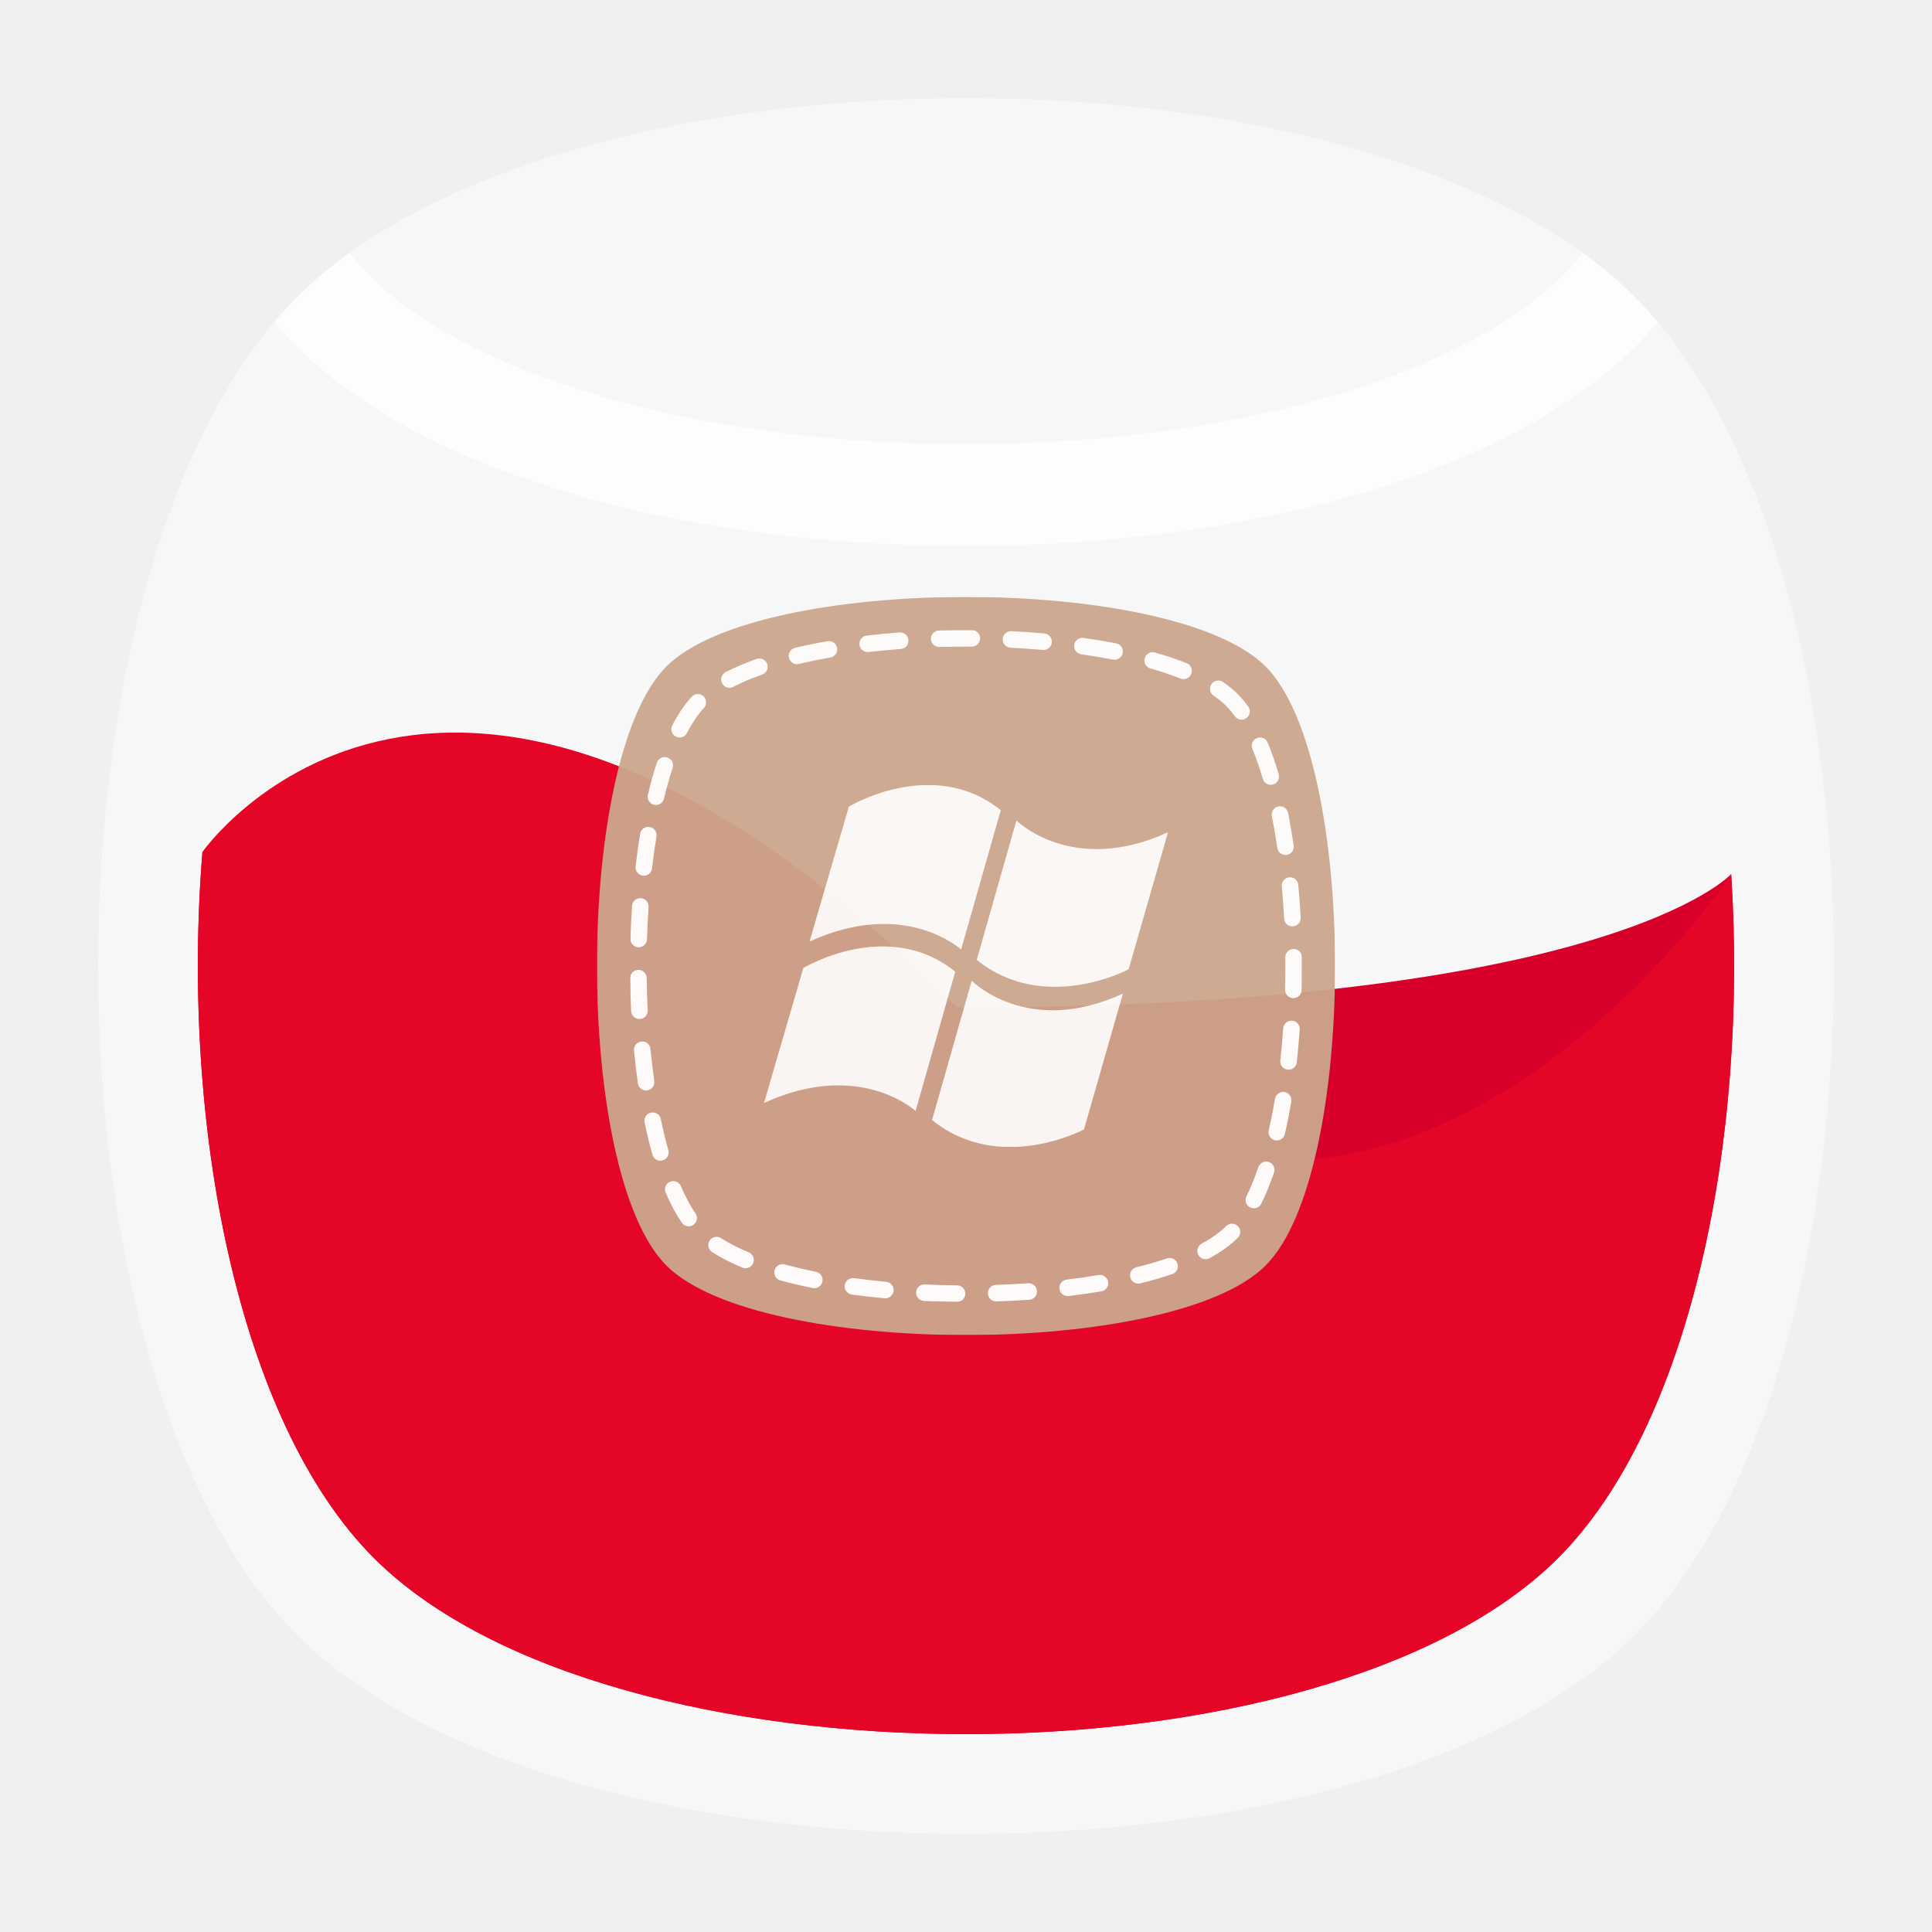
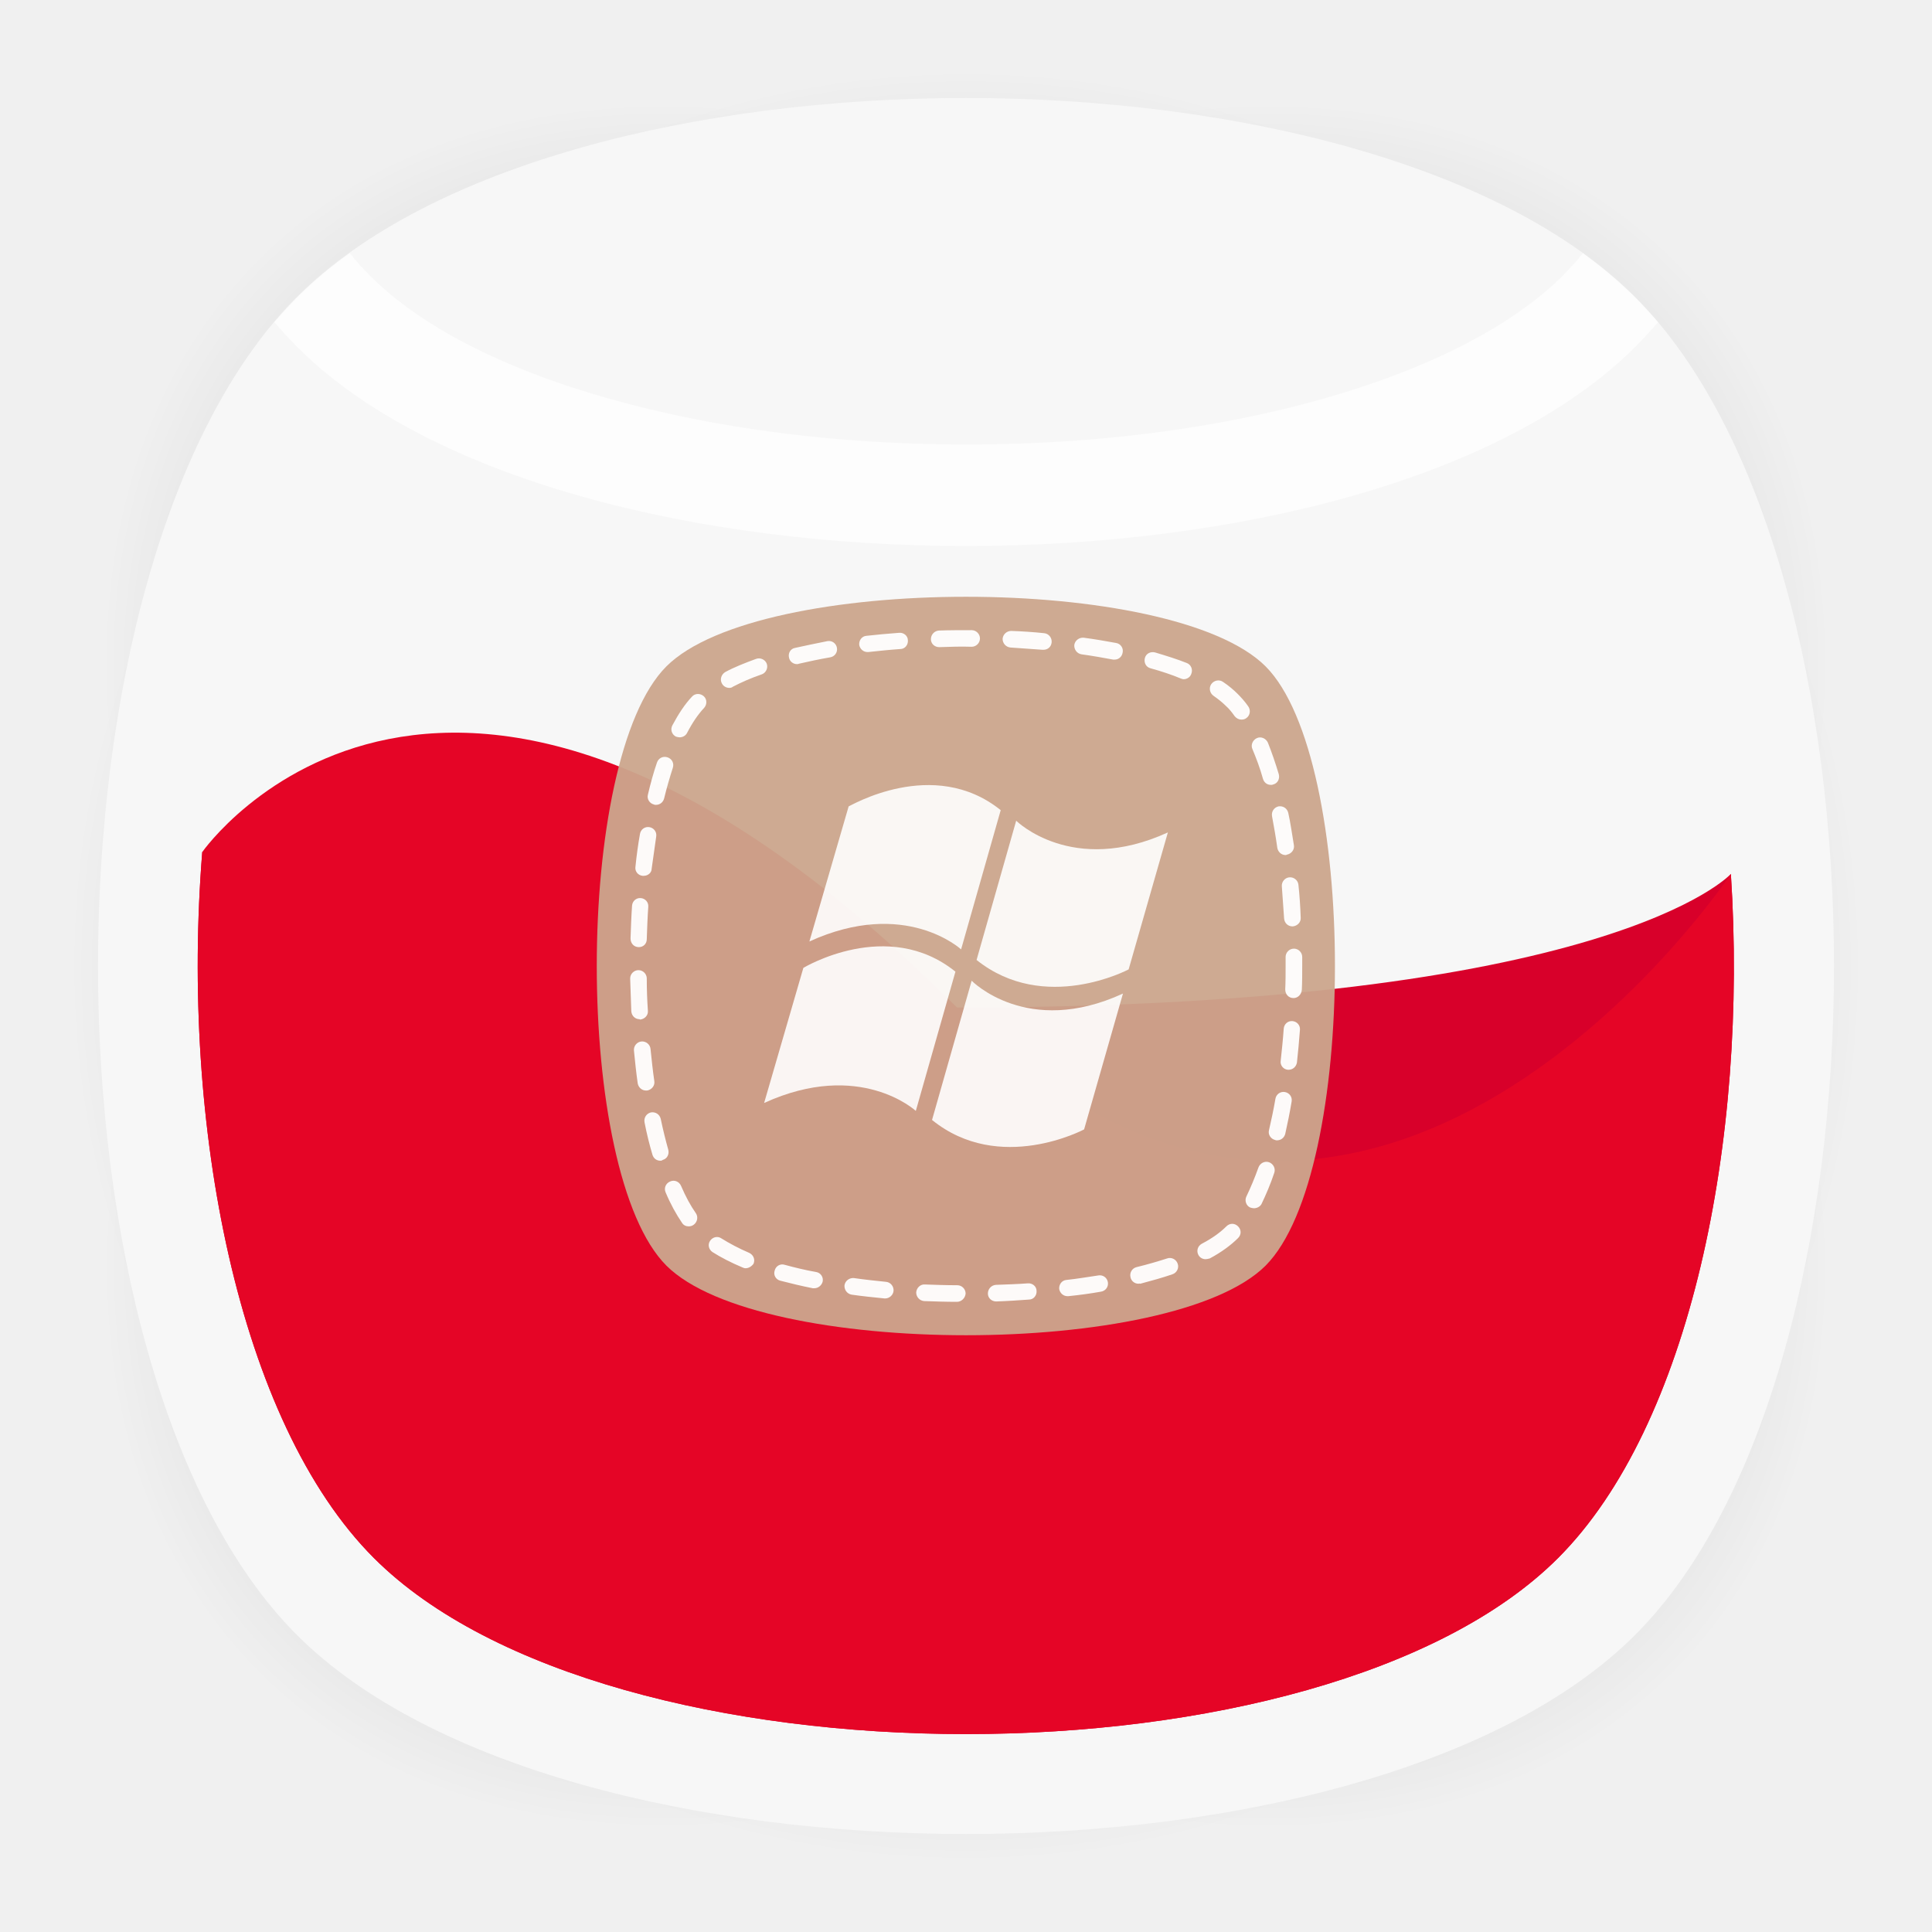
- <svg xmlns="http://www.w3.org/2000/svg" viewBox="0 0 640 640" height="640" width="640" xml:space="preserve" version="1.1" id="svg2">
-   <defs id="defs6">
-     <clipPath id="clipPath16" clipPathUnits="userSpaceOnUse">
-       <path id="path18" d="M 0,512 512,512 512,0 0,0 0,512 Z" />
-     </clipPath>
-     <clipPath id="clipPath24" clipPathUnits="userSpaceOnUse">
-       <path id="path26" d="m 18.325,493.744 475.4,0 0,-475.488 -475.4,0 0,475.488 z" />
-     </clipPath>
-     <clipPath id="clipPath28" clipPathUnits="userSpaceOnUse">
-       <path id="path30" d="M 448.99,63.029 C 389.293,3.332 122.807,3.332 63.11,63.029 3.413,122.726 3.413,389.312 63.01,449.009 c 59.597,59.696 326.283,59.596 385.98,0 59.697,-59.597 59.597,-326.283 0,-385.98" />
-     </clipPath>
-     <radialGradient id="radialGradient36" spreadMethod="pad" gradientTransform="matrix(237.7219,0,0,237.7219,256.025,256)" gradientUnits="userSpaceOnUse" r="1" cy="0" cx="0" fy="0" fx="0">
-       <stop id="stop38" offset="0" style="stop-opacity:1;stop-color:#ffffff" />
-       <stop id="stop40" offset="0.859" style="stop-opacity:0.141;stop-color:#ffffff" />
-       <stop id="stop42" offset="1" style="stop-opacity:0;stop-color:#ffffff" />
-     </radialGradient>
-     <mask id="mask44" height="1" width="1" y="0" x="0" maskUnits="userSpaceOnUse">
-       <g id="g46">
-         <g id="g48">
-           <g id="g50">
-             <g id="g52">
-               <path id="path54" style="fill:url(#radialGradient36);stroke:none" d="m -32768,32767 65535,0 0,-65535 -65535,0 0,65535 z" />
-             </g>
-           </g>
-         </g>
-       </g>
-     </mask>
-     <radialGradient id="radialGradient56" spreadMethod="pad" gradientTransform="matrix(237.7219,0,0,237.7219,256.025,256)" gradientUnits="userSpaceOnUse" r="1" cy="0" cx="0" fy="0" fx="0">
-       <stop id="stop58" offset="0" style="stop-opacity:1;stop-color:#010101" />
-       <stop id="stop60" offset="0.859" style="stop-opacity:1;stop-color:#010101" />
-       <stop id="stop62" offset="1" style="stop-opacity:1;stop-color:#010101" />
-     </radialGradient>
-     <clipPath id="clipPath86" clipPathUnits="userSpaceOnUse">
-       <path id="path88" d="m 18.325,493.744 475.4,0 0,-475.488 -475.4,0 0,475.488 z" />
-     </clipPath>
-     <clipPath id="clipPath90" clipPathUnits="userSpaceOnUse">
-       <path id="path92" d="M 448.99,63.029 C 389.293,3.332 122.807,3.332 63.11,63.029 3.413,122.726 3.413,389.312 63.01,449.009 c 59.597,59.696 326.283,59.596 385.98,0 59.697,-59.597 59.597,-326.283 0,-385.98" />
-     </clipPath>
-     <radialGradient id="radialGradient98" spreadMethod="pad" gradientTransform="matrix(188.2547,188.3612,-130.3588,130.279,256.025,256.0438)" gradientUnits="userSpaceOnUse" r="1" cy="0" cx="0" fy="0" fx="0">
-       <stop id="stop100" offset="0" style="stop-opacity:1;stop-color:#ffffff" />
-       <stop id="stop102" offset="0.859" style="stop-opacity:0.141;stop-color:#ffffff" />
-       <stop id="stop104" offset="1" style="stop-opacity:0;stop-color:#ffffff" />
-     </radialGradient>
-     <mask id="mask106" height="1" width="1" y="0" x="0" maskUnits="userSpaceOnUse">
-       <g id="g108">
-         <g id="g110">
-           <g id="g112">
-             <g id="g114">
-               <path id="path116" style="fill:url(#radialGradient98);stroke:none" d="m -32768,32767 65535,0 0,-65535 -65535,0 0,65535 z" />
-             </g>
-           </g>
-         </g>
-       </g>
-     </mask>
-     <radialGradient id="radialGradient118" spreadMethod="pad" gradientTransform="matrix(188.2547,188.3612,-130.3588,130.279,256.025,256.0438)" gradientUnits="userSpaceOnUse" r="1" cy="0" cx="0" fy="0" fx="0">
-       <stop id="stop120" offset="0" style="stop-opacity:1;stop-color:#010101" />
-       <stop id="stop122" offset="0.859" style="stop-opacity:1;stop-color:#010101" />
-       <stop id="stop124" offset="1" style="stop-opacity:1;stop-color:#010101" />
-     </radialGradient>
-     <clipPath id="clipPath148" clipPathUnits="userSpaceOnUse">
-       <path id="path150" d="m 18.275,493.694 475.387,0 0,-475.438 -475.387,0 0,475.438 z" />
-     </clipPath>
-     <clipPath id="clipPath152" clipPathUnits="userSpaceOnUse">
-       <path id="path154" d="m 63.01,63.029 c 59.697,-59.697 326.183,-59.697 385.88,0 59.697,59.697 59.697,326.183 0,385.88 -59.697,59.696 -326.183,59.696 -385.88,0.1 -59.697,-59.597 -59.597,-326.283 0,-385.98" />
-     </clipPath>
-     <radialGradient id="radialGradient160" spreadMethod="pad" gradientTransform="matrix(-188.2877,188.3942,130.3817,130.3018,255.925,255.9938)" gradientUnits="userSpaceOnUse" r="1" cy="0" cx="0" fy="0" fx="0">
-       <stop id="stop162" offset="0" style="stop-opacity:1;stop-color:#ffffff" />
-       <stop id="stop164" offset="0.859" style="stop-opacity:0.141;stop-color:#ffffff" />
-       <stop id="stop166" offset="1" style="stop-opacity:0;stop-color:#ffffff" />
-     </radialGradient>
-     <mask id="mask168" height="1" width="1" y="0" x="0" maskUnits="userSpaceOnUse">
-       <g id="g170">
-         <g id="g172">
-           <g id="g174">
-             <g id="g176">
-               <path id="path178" style="fill:url(#radialGradient160);stroke:none" d="m -32768,32767 65535,0 0,-65535 -65535,0 0,65535 z" />
-             </g>
-           </g>
-         </g>
-       </g>
-     </mask>
-     <radialGradient id="radialGradient180" spreadMethod="pad" gradientTransform="matrix(-188.2877,188.3942,130.3817,130.3018,255.925,255.9938)" gradientUnits="userSpaceOnUse" r="1" cy="0" cx="0" fy="0" fx="0">
-       <stop id="stop182" offset="0" style="stop-opacity:1;stop-color:#010101" />
-       <stop id="stop184" offset="0.859" style="stop-opacity:1;stop-color:#010101" />
-       <stop id="stop186" offset="1" style="stop-opacity:1;stop-color:#010101" />
-     </radialGradient>
-     <linearGradient id="linearGradient218" spreadMethod="pad" gradientTransform="matrix(460,0,0,-460,26,256)" gradientUnits="userSpaceOnUse" y2="0" x2="1" y1="0" x1="0">
-       <stop id="stop220" offset="0" style="stop-opacity:1;stop-color:#f7f7f7" />
-       <stop id="stop222" offset="1" style="stop-opacity:1;stop-color:#f7f7f7" />
-     </linearGradient>
-     <clipPath id="clipPath230" clipPathUnits="userSpaceOnUse">
-       <path id="path232" d="M 0,512 512,512 512,0 0,0 0,512 Z" />
-     </clipPath>
-     <clipPath id="clipPath238" clipPathUnits="userSpaceOnUse">
-       <path id="path240" d="m 72.668,444.944 366.675,0 0,-77.643 -366.675,0 0,77.643 z" />
-     </clipPath>
-     <clipPath id="clipPath262" clipPathUnits="userSpaceOnUse">
-       <path id="path264" d="m 158.198,353.802 195.604,0 0,-195.604 -195.604,0 0,195.604 z" />
-     </clipPath>
-     <clipPath id="clipPath278" clipPathUnits="userSpaceOnUse">
-       <path id="path280" d="m 166.994,345.027 178.033,0 0,-178.041 -178.033,0 0,178.041 z" />
-     </clipPath>
-     <clipPath id="clipPath294" clipPathUnits="userSpaceOnUse">
-       <path id="path296" d="m 202.467,303.968 107.066,0 0,-95.936 -107.066,0 0,95.936 z" />
-     </clipPath>
-   </defs>
-   <g transform="matrix(1.25,0,0,-1.25,0,640)" id="g10">
-     <g id="g12">
-       <g clip-path="url(#clipPath16)" id="g14">
-         <g id="g20">
-           <g id="g22" />
-           <g id="g64">
-             <g style="opacity:0.4" id="g66" clip-path="url(#clipPath24)">
-               <g id="g68">
-                 <g id="g70" clip-path="url(#clipPath28)">
-                   <g id="g72">
-                     <g id="g74" />
-                     <g id="g76" mask="url(#mask44)">
-                       <g id="g78">
-                         <path id="path80" style="fill:url(#radialGradient56);stroke:none" d="M 448.99,63.029 C 389.293,3.332 122.807,3.332 63.11,63.029 3.413,122.726 3.413,389.312 63.01,449.009 c 59.597,59.696 326.283,59.596 385.98,0 59.697,-59.597 59.597,-326.283 0,-385.98" />
-                       </g>
-                     </g>
-                   </g>
-                 </g>
-               </g>
-             </g>
-           </g>
-         </g>
-         <g id="g82">
-           <g id="g84" />
-           <g id="g126">
-             <g style="opacity:0.4" id="g128" clip-path="url(#clipPath86)">
-               <g id="g130">
-                 <g id="g132" clip-path="url(#clipPath90)">
-                   <g id="g134">
-                     <g id="g136" />
-                     <g id="g138" mask="url(#mask106)">
-                       <g id="g140">
-                         <path id="path142" style="fill:url(#radialGradient118);stroke:none" d="M 448.99,63.029 C 389.293,3.332 122.807,3.332 63.11,63.029 3.413,122.726 3.413,389.312 63.01,449.009 c 59.597,59.696 326.283,59.596 385.98,0 59.697,-59.597 59.597,-326.283 0,-385.98" />
-                       </g>
-                     </g>
-                   </g>
-                 </g>
-               </g>
-             </g>
-           </g>
-         </g>
-         <g id="g144">
-           <g id="g146" />
-           <g id="g188">
-             <g style="opacity:0.4" id="g190" clip-path="url(#clipPath148)">
-               <g id="g192">
-                 <g id="g194" clip-path="url(#clipPath152)">
-                   <g id="g196">
-                     <g id="g198" />
-                     <g id="g200" mask="url(#mask168)">
-                       <g id="g202">
-                         <path id="path204" style="fill:url(#radialGradient180);stroke:none" d="m 63.01,63.029 c 59.697,-59.697 326.183,-59.697 385.88,0 59.697,59.697 59.697,326.183 0,385.88 -59.697,59.696 -326.183,59.696 -385.88,0.1 -59.697,-59.597 -59.597,-326.283 0,-385.98" />
-                       </g>
-                     </g>
-                   </g>
-                 </g>
-               </g>
-             </g>
-           </g>
-         </g>
-       </g>
+ <svg xmlns="http://www.w3.org/2000/svg" version="1.1" id="Layer_3" x="0px" y="0px" viewBox="0 0 512 512" enable-background="new 0 0 512 512" xml:space="preserve">
+   <g>
+     <g opacity="0.4" enable-background="new    ">
+       <radialGradient id="SVGID_1_" cx="1.012" cy="515" r="118.861" gradientTransform="matrix(2 0 0 -2 254 1286)" gradientUnits="userSpaceOnUse">
+         <stop offset="0" style="stop-color:#010101" />
+         <stop offset="0.859" style="stop-color:#010101;stop-opacity:0.141" />
+         <stop offset="1" style="stop-color:#010101;stop-opacity:0" />
+       </radialGradient>
+       <path fill="url(#SVGID_1_)" d="M449,449c-59.7,59.7-326.2,59.7-385.9,0S3.4,122.7,63,63s326.3-59.6,386,0S508.6,389.3,449,449z" />
    </g>
-     <g id="g206">
-       <g id="g208">
-         <g id="g214">
-           <g id="g216">
-             <path id="path224" style="fill:url(#linearGradient218);stroke:none" d="M 78.721,433.279 C 8.427,362.985 8.427,149.015 78.721,78.721 l 0,0 c 70.294,-70.294 284.264,-70.294 354.558,0 l 0,0 c 70.294,70.294 70.294,284.264 0,354.558 l 0,0 C 398.132,468.426 327.066,486 256,486 l 0,0 C 184.934,486 113.868,468.426 78.721,433.279" />
-           </g>
-         </g>
-       </g>
+     <g opacity="0.4" enable-background="new    ">
+       <radialGradient id="SVGID_2_" cx="2.029" cy="516.068" r="133.155" gradientTransform="matrix(1.4138 -1.4146 -0.979 -0.9784 758.388 763.7472)" gradientUnits="userSpaceOnUse">
+         <stop offset="0" style="stop-color:#010101" />
+         <stop offset="0.859" style="stop-color:#010101;stop-opacity:0.141" />
+         <stop offset="1" style="stop-color:#010101;stop-opacity:0" />
+       </radialGradient>
+       <path fill="url(#SVGID_2_)" d="M449,449c-59.7,59.7-326.2,59.7-385.9,0S3.4,122.7,63,63s326.3-59.6,386,0S508.6,389.3,449,449z" />
    </g>
-     <g id="g226">
-       <g clip-path="url(#clipPath230)" id="g228">
-         <g id="g234">
-           <g id="g236" />
-           <g id="g242">
-             <g style="opacity:0.7" id="g244" clip-path="url(#clipPath238)">
-               <g id="g246" transform="translate(256.0103,367.3013)">
-                 <path id="path248" style="fill:#ffffff;fill-opacity:1;fill-rule:nonzero;stroke:none" d="m 0,0 c 71.066,0 142.132,17.574 177.279,52.721 2.081,2.081 4.096,4.297 6.054,6.623 -1.961,2.329 -3.979,4.549 -6.064,6.634 -4.131,4.131 -8.775,8.009 -13.84,11.655 -1.708,-2.084 -3.455,-4.033 -5.242,-5.82 C 144.775,58.4 122.841,47.109 94.756,39.16 66.652,31.205 33.886,27 0,27 c -33.886,0 -66.652,4.205 -94.756,12.16 -28.085,7.949 -50.019,19.24 -63.431,32.653 -1.79,1.789 -3.539,3.742 -5.25,5.829 -5.07,-3.648 -9.718,-7.53 -13.852,-11.664 -2.081,-2.081 -4.096,-4.297 -6.054,-6.623 1.961,-2.329 3.979,-4.55 6.064,-6.634 C -142.132,17.574 -71.066,0 0,0" />
-               </g>
-             </g>
-           </g>
-         </g>
-         <g transform="translate(412.9002,99.0998)" id="g250">
-           <path id="path252" style="fill:#d8002a;fill-opacity:1;fill-rule:nonzero;stroke:none" d="m 0,0 c -62.214,-62.214 -251.587,-62.214 -313.8,0 -36.111,36.11 -51.262,115.059 -45.454,187.118 0,0 91.026,-41.218 200.02,-41.218 173.217,0 205.112,35.362 205.112,35.362 C 50.427,110.824 35.134,35.134 0,0" />
-         </g>
-         <g transform="translate(412.9002,99.0998)" id="g254">
-           <path id="path256" style="fill:#e50526;fill-opacity:1;fill-rule:nonzero;stroke:none" d="m 0,0 c -62.214,-62.214 -251.587,-62.214 -313.8,0 -36.111,36.11 -51.262,115.059 -45.454,187.118 0,0 65.187,93.616 200.02,-41.218 C -50.344,37.011 45.878,181.262 45.878,181.262 50.427,110.824 35.134,35.134 0,0" />
-         </g>
-         <g id="g258">
-           <g id="g260" />
-           <g id="g266">
-             <g style="opacity:0.95" id="g268" clip-path="url(#clipPath262)">
-               <g id="g270" transform="translate(335.387,176.613)">
-                 <path id="path272" style="fill:#cca68d;fill-opacity:1;fill-rule:nonzero;stroke:none" d="m 0,0 c -24.553,-24.553 -134.221,-24.553 -158.774,0 -24.553,24.553 -24.553,134.221 0,158.774 24.553,24.553 134.221,24.553 158.774,0 C 24.553,134.221 24.553,24.553 0,0" />
-               </g>
-             </g>
-           </g>
-         </g>
-         <g id="g274">
-           <g id="g276" />
-           <g id="g282">
-             <g style="opacity:0.95" id="g284" clip-path="url(#clipPath278)">
-               <g id="g286" transform="translate(248.9039,340.5357)">
-                 <path id="path288" style="fill:#ffffff;fill-opacity:1;fill-rule:nonzero;stroke:none" d="m 0,0 c -1.182,0 -2.157,0.941 -2.192,2.13 -0.035,1.211 0.918,2.222 2.129,2.257 2.873,0.084 5.809,0.117 8.721,0.1 C 9.87,4.48 10.846,3.492 10.84,2.28 10.833,1.073 9.851,0.099 8.646,0.099 l -0.013,0 C 5.769,0.115 2.887,0.083 0.066,0.001 0.044,0 0.022,0 0,0 m 27.644,-0.78 c -0.064,0 -0.13,0.002 -0.195,0.008 -2.794,0.246 -5.667,0.443 -8.541,0.585 -1.21,0.06 -2.142,1.09 -2.082,2.3 0.06,1.211 1.097,2.15 2.3,2.083 2.928,-0.145 5.858,-0.346 8.707,-0.597 1.208,-0.106 2.1,-1.171 1.994,-2.378 C 29.726,0.08 28.768,-0.78 27.644,-0.78 m -46.608,-0.56 c -1.1,0 -2.049,0.825 -2.177,1.944 -0.139,1.203 0.724,2.291 1.928,2.43 2.828,0.325 5.754,0.601 8.696,0.818 1.213,0.094 2.261,-0.819 2.35,-2.027 0.089,-1.208 -0.818,-2.26 -2.027,-2.349 -2.883,-0.213 -5.748,-0.483 -8.517,-0.801 -0.085,-0.01 -0.17,-0.015 -0.253,-0.015 m 65.439,-2.037 c -0.14,0 -0.281,0.014 -0.423,0.042 -2.674,0.521 -5.504,0.994 -8.412,1.404 -1.2,0.169 -2.035,1.279 -1.866,2.479 0.169,1.199 1.274,2.03 2.48,1.866 2.982,-0.421 5.889,-0.906 8.639,-1.443 1.189,-0.232 1.964,-1.384 1.733,-2.574 -0.205,-1.047 -1.123,-1.774 -2.151,-1.774 m -84.174,-1.169 c -0.993,0 -1.892,0.679 -2.132,1.687 -0.281,1.178 0.447,2.362 1.626,2.642 2.713,0.646 5.606,1.238 8.6,1.759 1.198,0.206 2.33,-0.591 2.538,-1.785 0.207,-1.193 -0.592,-2.33 -1.785,-2.538 -2.906,-0.506 -5.711,-1.079 -8.337,-1.705 -0.171,-0.04 -0.342,-0.06 -0.51,-0.06 M 64.754,-8.515 c -0.271,0 -0.546,0.05 -0.812,0.157 -2.408,0.961 -5.091,1.863 -7.976,2.681 -1.165,0.331 -1.842,1.544 -1.511,2.709 0.33,1.166 1.541,1.843 2.709,1.512 3.029,-0.859 5.856,-1.81 8.404,-2.827 1.126,-0.449 1.674,-1.725 1.225,-2.851 -0.343,-0.858 -1.167,-1.381 -2.039,-1.381 m -120.358,-2.288 c -0.793,0 -1.56,0.432 -1.95,1.186 -0.557,1.076 -0.136,2.4 0.94,2.957 2.417,1.252 5.187,2.428 8.232,3.496 1.143,0.402 2.396,-0.2 2.796,-1.343 0.401,-1.144 -0.2,-2.396 -1.344,-2.797 -2.851,-1 -5.431,-2.095 -7.667,-3.253 -0.322,-0.166 -0.667,-0.246 -1.007,-0.246 m 135.72,-8.445 c -0.68,0 -1.35,0.314 -1.778,0.907 -0.747,1.031 -1.524,1.951 -2.31,2.737 -0.931,0.932 -2.049,1.848 -3.322,2.724 -0.999,0.686 -1.253,2.052 -0.566,3.05 0.687,0.999 2.052,1.251 3.051,0.565 1.494,-1.027 2.819,-2.116 3.94,-3.236 0.949,-0.949 1.878,-2.048 2.76,-3.266 0.711,-0.982 0.492,-2.353 -0.489,-3.064 -0.389,-0.282 -0.839,-0.417 -1.286,-0.417 m -148.921,-4.724 c -0.34,0 -0.686,0.079 -1.009,0.247 -1.076,0.559 -1.495,1.883 -0.936,2.958 1.582,3.046 3.323,5.604 5.175,7.605 0.823,0.889 2.21,0.942 3.1,0.12 0.89,-0.823 0.943,-2.211 0.12,-3.1 -1.585,-1.713 -3.1,-3.95 -4.501,-6.647 -0.391,-0.752 -1.156,-1.183 -1.949,-1.183 M 87.85,-36.52 c -0.951,0 -1.827,0.622 -2.106,1.58 -0.839,2.878 -1.764,5.55 -2.751,7.94 -0.463,1.12 0.07,2.403 1.191,2.865 1.124,0.462 2.403,-0.071 2.864,-1.191 1.047,-2.535 2.026,-5.357 2.909,-8.386 0.339,-1.163 -0.329,-2.381 -1.492,-2.72 -0.206,-0.06 -0.412,-0.088 -0.615,-0.088 m -162.923,-5.357 c -0.168,0 -0.339,0.02 -0.51,0.061 -1.179,0.281 -1.906,1.464 -1.625,2.643 0.719,3.015 1.52,5.874 2.382,8.497 0.378,1.151 1.619,1.78 2.768,1.4 1.152,-0.378 1.779,-1.618 1.4,-2.769 -0.823,-2.508 -1.591,-5.249 -2.282,-8.146 -0.241,-1.008 -1.14,-1.686 -2.133,-1.686 M 91.762,-55.116 c -1.072,0 -2.01,0.786 -2.168,1.878 -0.424,2.913 -0.91,5.74 -1.445,8.403 -0.238,1.189 0.531,2.345 1.719,2.583 1.19,0.235 2.345,-0.531 2.583,-1.719 0.55,-2.74 1.05,-5.645 1.484,-8.635 0.175,-1.199 -0.655,-2.312 -1.854,-2.487 -0.107,-0.015 -0.214,-0.023 -0.319,-0.023 M -78.284,-60.61 c -0.084,0 -0.169,0.005 -0.254,0.015 -1.204,0.138 -2.067,1.227 -1.928,2.43 0.342,2.964 0.747,5.879 1.203,8.665 0.195,1.196 1.322,2.008 2.519,1.811 1.196,-0.196 2.007,-1.324 1.811,-2.519 -0.445,-2.719 -0.84,-5.565 -1.174,-8.46 -0.129,-1.118 -1.078,-1.942 -2.177,-1.942 M 93.594,-74.039 c -1.158,0 -2.127,0.908 -2.188,2.078 -0.154,2.887 -0.36,5.759 -0.615,8.538 -0.11,1.206 0.778,2.274 1.985,2.385 1.204,0.104 2.274,-0.779 2.384,-1.985 0.26,-2.834 0.471,-5.763 0.627,-8.706 0.064,-1.209 -0.864,-2.242 -2.074,-2.307 -0.04,-0.002 -0.079,-0.003 -0.119,-0.003 m -173.225,-5.536 c -0.022,0 -0.044,0.001 -0.066,0.001 -1.211,0.036 -2.164,1.046 -2.128,2.258 0.086,2.917 0.225,5.85 0.416,8.715 0.08,1.209 1.13,2.122 2.334,2.044 1.209,-0.081 2.124,-1.126 2.044,-2.335 -0.187,-2.811 -0.324,-5.689 -0.408,-8.554 -0.035,-1.189 -1.01,-2.129 -2.192,-2.129 M 93.847,-93.05 c -0.019,0 -0.038,0 -0.058,10e-4 -1.211,0.031 -2.168,1.038 -2.136,2.25 0.054,2.073 0.082,4.181 0.082,6.263 0,0.77 -0.003,1.537 -0.011,2.303 -0.012,1.212 0.961,2.204 2.172,2.216 l 0.023,0 c 1.202,0 2.181,-0.968 2.193,-2.172 0.008,-0.783 0.011,-1.566 0.011,-2.349 0,-2.118 -0.029,-4.264 -0.084,-6.376 -0.03,-1.191 -1.007,-2.136 -2.192,-2.136 m -173.296,-5.537 c -1.162,0 -2.132,0.912 -2.19,2.086 -0.141,2.872 -0.232,5.805 -0.271,8.716 -0.016,1.212 0.954,2.207 2.165,2.223 l 0.03,0 c 1.198,0 2.177,-0.963 2.193,-2.164 0.038,-2.859 0.127,-5.74 0.266,-8.559 0.06,-1.21 -0.873,-2.24 -2.083,-2.3 -0.037,-0.001 -0.073,-0.002 -0.11,-0.002 m 172.023,-13.434 c -0.08,0 -0.162,0.004 -0.245,0.014 -1.204,0.133 -2.072,1.218 -1.937,2.423 0.308,2.775 0.567,5.642 0.769,8.521 0.085,1.209 1.129,2.121 2.343,2.034 1.209,-0.085 2.12,-1.133 2.035,-2.343 -0.207,-2.937 -0.471,-5.863 -0.787,-8.698 -0.124,-1.121 -1.075,-1.951 -2.178,-1.951 m -170.267,-5.498 c -1.076,0 -2.016,0.792 -2.17,1.888 -0.394,2.801 -0.738,5.722 -1.022,8.682 -0.116,1.207 0.768,2.278 1.974,2.393 1.207,0.113 2.278,-0.767 2.394,-1.973 0.278,-2.897 0.614,-5.753 0.999,-8.49 0.169,-1.2 -0.667,-2.309 -1.867,-2.478 -0.103,-0.015 -0.206,-0.022 -0.308,-0.022 m 167.151,-13.253 c -0.164,0 -0.33,0.019 -0.497,0.058 -1.181,0.273 -1.916,1.452 -1.643,2.632 0.611,2.635 1.169,5.444 1.661,8.349 0.203,1.194 1.336,1.999 2.53,1.796 1.195,-0.202 1.999,-1.335 1.797,-2.53 -0.507,-2.99 -1.083,-5.885 -1.713,-8.604 -0.235,-1.015 -1.137,-1.701 -2.135,-1.701 m -163.349,-5.367 c -0.957,0 -1.836,0.631 -2.11,1.597 -0.754,2.666 -1.453,5.543 -2.077,8.551 -0.246,1.187 0.517,2.348 1.703,2.594 1.185,0.243 2.348,-0.517 2.594,-1.703 0.602,-2.906 1.276,-5.681 2.002,-8.247 0.33,-1.165 -0.348,-2.378 -1.514,-2.708 -0.199,-0.057 -0.4,-0.084 -0.598,-0.084 m 157.262,-12.607 c -0.328,0 -0.662,0.075 -0.975,0.231 -1.085,0.54 -1.527,1.856 -0.988,2.941 1.129,2.269 2.194,4.866 3.164,7.721 0.391,1.147 1.637,1.763 2.783,1.371 1.148,-0.39 1.761,-1.636 1.372,-2.783 -1.034,-3.039 -2.175,-5.82 -3.39,-8.263 -0.384,-0.771 -1.16,-1.218 -1.966,-1.218 M -66.4,-153.529 c -0.7,0 -1.388,0.333 -1.813,0.954 -1.533,2.241 -2.975,4.925 -4.285,7.977 -0.478,1.114 0.037,2.404 1.151,2.882 1.114,0.476 2.403,-0.037 2.881,-1.151 1.198,-2.791 2.501,-5.224 3.874,-7.229 0.685,-1 0.429,-2.366 -0.571,-3.05 -0.379,-0.259 -0.81,-0.383 -1.237,-0.383 m 136.991,-8.709 c -0.778,0 -1.532,0.415 -1.93,1.147 -0.577,1.065 -0.183,2.397 0.881,2.976 2.669,1.449 4.851,3.013 6.486,4.647 0.857,0.857 2.246,0.857 3.103,0 0.857,-0.857 0.857,-2.245 0,-3.102 -1.934,-1.934 -4.455,-3.75 -7.494,-5.402 -0.333,-0.18 -0.692,-0.266 -1.046,-0.266 m -121.927,-2.393 c -0.279,0 -0.563,0.054 -0.838,0.167 -3.053,1.263 -5.755,2.651 -8.032,4.128 -1.016,0.659 -1.306,2.018 -0.647,3.035 0.659,1.017 2.019,1.305 3.035,0.647 2.052,-1.331 4.516,-2.594 7.322,-3.755 1.119,-0.463 1.651,-1.746 1.188,-2.866 -0.349,-0.845 -1.167,-1.356 -2.028,-1.356 m 104.094,-4.074 c -0.987,0 -1.883,0.671 -2.129,1.672 -0.289,1.176 0.43,2.365 1.607,2.654 2.892,0.71 5.624,1.5 8.12,2.347 1.149,0.391 2.393,-0.224 2.783,-1.372 0.39,-1.148 -0.225,-2.394 -1.372,-2.783 -2.615,-0.888 -5.47,-1.713 -8.484,-2.453 -0.176,-0.043 -0.352,-0.065 -0.525,-0.065 m -85.855,-1.216 c -0.143,0 -0.288,0.014 -0.434,0.043 -3.002,0.604 -5.882,1.283 -8.56,2.018 -1.169,0.32 -1.857,1.528 -1.536,2.696 0.32,1.169 1.53,1.853 2.696,1.535 2.582,-0.707 5.362,-1.363 8.265,-1.947 1.188,-0.239 1.957,-1.396 1.718,-2.584 -0.21,-1.042 -1.125,-1.761 -2.149,-1.761 m 67.138,-2.094 c -1.095,0 -2.042,0.818 -2.176,1.933 -0.144,1.203 0.715,2.295 1.918,2.439 2.893,0.346 5.736,0.754 8.451,1.213 1.199,0.205 2.328,-0.603 2.529,-1.797 0.203,-1.196 -0.602,-2.328 -1.797,-2.529 -2.785,-0.471 -5.7,-0.889 -8.661,-1.244 -0.089,-0.01 -0.177,-0.015 -0.264,-0.015 m -48.318,-0.588 c -0.067,0 -0.135,0.002 -0.204,0.009 -2.954,0.272 -5.876,0.604 -8.684,0.985 -1.2,0.164 -2.041,1.269 -1.878,2.47 0.163,1.201 1.273,2.041 2.47,1.878 2.745,-0.373 5.602,-0.697 8.494,-0.964 1.207,-0.11 2.095,-1.179 1.984,-2.385 -0.105,-1.139 -1.061,-1.993 -2.182,-1.993 m 29.365,-0.829 c -1.178,0 -2.152,0.935 -2.192,2.121 -0.039,1.211 0.91,2.226 2.121,2.266 2.877,0.095 5.752,0.243 8.547,0.439 1.211,0.082 2.257,-0.826 2.342,-2.035 0.085,-1.209 -0.827,-2.258 -2.036,-2.343 -2.847,-0.199 -5.778,-0.349 -8.708,-0.447 -0.025,-10e-4 -0.049,-10e-4 -0.074,-10e-4 m -10.372,-0.118 -0.022,0 c -2.912,0.028 -5.848,0.11 -8.726,0.241 -1.21,0.055 -2.147,1.082 -2.091,2.292 0.055,1.211 1.063,2.156 2.292,2.091 2.825,-0.128 5.708,-0.208 8.568,-0.236 1.212,-0.012 2.184,-1.004 2.173,-2.216 -0.012,-1.204 -0.992,-2.172 -2.194,-2.172" />
-               </g>
-             </g>
-           </g>
-         </g>
-         <g id="g290">
-           <g id="g292" />
-           <g id="g298">
-             <g style="opacity:0.9" id="g300" clip-path="url(#clipPath294)">
-               <g id="g302" transform="translate(265.219,297.2838)">
-                 <path id="path304" style="fill:#ffffff;fill-opacity:1;fill-rule:nonzero;stroke:none" d="m 0,0 -10.515,-36.93 c 0,0 -14.828,13.746 -40.171,2.119 L -40.26,0.957 c 0,0 22.311,13.502 40.26,-0.957" />
-               </g>
-               <g id="g306" transform="translate(253.1533,254.505)">
-                 <path id="path308" style="fill:#ffffff;fill-opacity:1;fill-rule:nonzero;stroke:none" d="m 0,0 -10.515,-36.93 c 0,0 -14.828,13.746 -40.171,2.119 L -40.26,0.957 C -40.26,0.958 -17.949,14.459 0,0" />
-               </g>
-               <g id="g310" transform="translate(258.8467,257.6246)">
-                 <path id="path312" style="fill:#ffffff;fill-opacity:1;fill-rule:nonzero;stroke:none" d="m 0,0 10.515,36.93 c 0,0 14.828,-14.733 40.171,-3.106 L 40.26,-2.493 C 40.26,-2.493 17.949,-14.459 0,0" />
-               </g>
-               <g id="g314" transform="translate(247.0007,215.175)">
-                 <path id="path316" style="fill:#ffffff;fill-opacity:1;fill-rule:nonzero;stroke:none" d="m 0,0 10.515,36.93 c 0,0 14.718,-15.062 40.061,-3.435 L 40.26,-2.493 C 40.26,-2.493 17.949,-14.459 0,0" />
-               </g>
-             </g>
-           </g>
-         </g>
-       </g>
+     <g opacity="0.4" enable-background="new    ">
+       <radialGradient id="SVGID_3_" cx="3.442" cy="513.973" r="133.178" gradientTransform="matrix(-1.4138 -1.4146 0.979 -0.9784 -242.3879 763.7472)" gradientUnits="userSpaceOnUse">
+         <stop offset="0" style="stop-color:#010101" />
+         <stop offset="0.859" style="stop-color:#010101;stop-opacity:0.141" />
+         <stop offset="1" style="stop-color:#010101;stop-opacity:0" />
+       </radialGradient>
+       <path fill="url(#SVGID_3_)" d="M63,449c59.7,59.7,326.2,59.7,385.9,0s59.7-326.2,0-385.9S122.7,3.4,63,63S3.4,389.3,63,449z" />
    </g>
  </g>
+   <linearGradient id="SVGID_4_" gradientUnits="userSpaceOnUse" x1="26" y1="256" x2="486" y2="256">
+     <stop offset="0" style="stop-color:#F7F7F7" />
+     <stop offset="1" style="stop-color:#F7F7F7" />
+   </linearGradient>
+   <path fill="url(#SVGID_4_)" d="M433.3,433.3c-70.3,70.3-284.3,70.3-354.6,0S8.4,149,78.7,78.7s284.3-70.3,354.6,0  S503.6,363,433.3,433.3z" />
+   <path opacity="0.7" fill="#FFFFFF" enable-background="new    " d="M256,144.7c71.1,0,142.1-17.6,177.3-52.7  c2.1-2.1,4.1-4.3,6.1-6.6c-2-2.3-4-4.5-6.1-6.6c-4.1-4.1-8.8-8-13.8-11.7c-1.7,2.1-3.5,4-5.2,5.8c-13.4,13.4-35.3,24.7-63.4,32.7  c-28.1,8-60.9,12.2-94.8,12.2s-66.7-4.2-94.8-12.2c-28.1-7.9-50-19.2-63.4-32.7c-1.8-1.8-3.5-3.7-5.2-5.8  c-5.1,3.6-9.7,7.5-13.9,11.7c-2.1,2.1-4.1,4.3-6.1,6.6c2,2.3,4,4.5,6.1,6.6C113.9,127.1,184.9,144.7,256,144.7z" />
+   <g>
+     <path fill="#D8002A" d="M412.9,412.9c-62.2,62.2-251.6,62.2-313.8,0C63,376.8,47.8,297.8,53.6,225.8c0,0,91,41.2,200,41.2   c173.2,0,205.1-35.4,205.1-35.4C463.3,302.1,448,377.8,412.9,412.9z" />
+     <path fill="#E50526" d="M412.9,412.9c-62.2,62.2-251.6,62.2-313.8,0C63,376.8,47.8,297.8,53.6,225.8c0,0,65.2-93.6,200,41.2   c108.9,108.9,205.1-35.4,205.1-35.4C463.3,302.1,448,377.8,412.9,412.9z" />
+   </g>
+   <path opacity="0.95" fill="#CCA68D" enable-background="new    " d="M335.4,335.4c-24.6,24.6-134.2,24.6-158.8,0  c-24.6-24.6-24.6-134.2,0-158.8s134.2-24.6,158.8,0C359.9,201.2,359.9,310.8,335.4,335.4z" />
+   <g opacity="0.95" enable-background="new    ">
+     <path fill="#FFFFFF" d="M253.6,345C253.6,345,253.6,345,253.6,345c-2.9,0-5.9-0.1-8.7-0.2c-1.2-0.1-2.1-1.1-2.1-2.3   c0.1-1.2,1.1-2.2,2.3-2.1c2.8,0.1,5.7,0.2,8.6,0.2c1.2,0,2.2,1,2.2,2.2C255.8,344,254.8,345,253.6,345z M264,344.9   c-1.2,0-2.2-0.9-2.2-2.1c0-1.2,0.9-2.2,2.1-2.3c2.9-0.1,5.8-0.2,8.5-0.4c1.2-0.1,2.3,0.8,2.3,2c0.1,1.2-0.8,2.3-2,2.3   C269.9,344.6,267,344.8,264,344.9C264,344.9,264,344.9,264,344.9z M234.6,344.1c-0.1,0-0.1,0-0.2,0c-3-0.3-5.9-0.6-8.7-1   c-1.2-0.2-2-1.3-1.9-2.5c0.2-1.2,1.3-2,2.5-1.9c2.7,0.4,5.6,0.7,8.5,1c1.2,0.1,2.1,1.2,2,2.4C236.7,343.2,235.7,344.1,234.6,344.1z    M282.9,343.5c-1.1,0-2-0.8-2.2-1.9c-0.1-1.2,0.7-2.3,1.9-2.4c2.9-0.3,5.7-0.8,8.5-1.2c1.2-0.2,2.3,0.6,2.5,1.8   c0.2,1.2-0.6,2.3-1.8,2.5c-2.8,0.5-5.7,0.9-8.7,1.2C283.1,343.5,283,343.5,282.9,343.5z M215.8,341.4c-0.1,0-0.3,0-0.4,0   c-3-0.6-5.9-1.3-8.6-2c-1.2-0.3-1.9-1.5-1.5-2.7c0.3-1.2,1.5-1.9,2.7-1.5c2.6,0.7,5.4,1.4,8.3,1.9c1.2,0.2,2,1.4,1.7,2.6   C217.7,340.7,216.8,341.4,215.8,341.4z M301.7,340.2c-1,0-1.9-0.7-2.1-1.7c-0.3-1.2,0.4-2.4,1.6-2.7c2.9-0.7,5.6-1.5,8.1-2.3   c1.1-0.4,2.4,0.2,2.8,1.4c0.4,1.1-0.2,2.4-1.4,2.8c-2.6,0.9-5.5,1.7-8.5,2.5C302,340.1,301.8,340.2,301.7,340.2z M197.6,336.1   c-0.3,0-0.6-0.1-0.8-0.2c-3.1-1.3-5.8-2.7-8-4.1c-1-0.7-1.3-2-0.6-3c0.7-1,2-1.3,3-0.6c2.1,1.3,4.5,2.6,7.3,3.8   c1.1,0.5,1.7,1.7,1.2,2.9C199.2,335.6,198.4,336.1,197.6,336.1z M319.5,333.7c-0.8,0-1.5-0.4-1.9-1.1c-0.6-1.1-0.2-2.4,0.9-3   c2.7-1.4,4.9-3,6.5-4.6c0.9-0.9,2.2-0.9,3.1,0c0.9,0.9,0.9,2.2,0,3.1c-1.9,1.9-4.5,3.8-7.5,5.4   C320.2,333.6,319.8,333.7,319.5,333.7z M182.5,325c-0.7,0-1.4-0.3-1.8-1c-1.5-2.2-3-4.9-4.3-8c-0.5-1.1,0-2.4,1.2-2.9   c1.1-0.5,2.4,0,2.9,1.2c1.2,2.8,2.5,5.2,3.9,7.2c0.7,1,0.4,2.4-0.6,3.1C183.4,324.9,182.9,325,182.5,325z M332.3,320.2   c-0.3,0-0.7-0.1-1-0.2c-1.1-0.5-1.5-1.9-1-2.9c1.1-2.3,2.2-4.9,3.2-7.7c0.4-1.1,1.6-1.8,2.8-1.4c1.1,0.4,1.8,1.6,1.4,2.8   c-1,3-2.2,5.8-3.4,8.3C333.9,319.8,333.1,320.2,332.3,320.2z M175,307.6c-1,0-1.8-0.6-2.1-1.6c-0.8-2.7-1.5-5.5-2.1-8.6   c-0.2-1.2,0.5-2.3,1.7-2.6c1.2-0.2,2.3,0.5,2.6,1.7c0.6,2.9,1.3,5.7,2,8.2c0.3,1.2-0.3,2.4-1.5,2.7   C175.4,307.6,175.2,307.6,175,307.6z M338.4,302.2c-0.2,0-0.3,0-0.5-0.1c-1.2-0.3-1.9-1.5-1.6-2.6c0.6-2.6,1.2-5.4,1.7-8.3   c0.2-1.2,1.3-2,2.5-1.8c1.2,0.2,2,1.3,1.8,2.5c-0.5,3-1.1,5.9-1.7,8.6C340.3,301.6,339.4,302.2,338.4,302.2z M171.2,289   c-1.1,0-2-0.8-2.2-1.9c-0.4-2.8-0.7-5.7-1-8.7c-0.1-1.2,0.8-2.3,2-2.4c1.2-0.1,2.3,0.8,2.4,2c0.3,2.9,0.6,5.8,1,8.5   c0.2,1.2-0.7,2.3-1.9,2.5C171.4,289,171.3,289,171.2,289z M341.5,283.5c-0.1,0-0.2,0-0.2,0c-1.2-0.1-2.1-1.2-1.9-2.4   c0.3-2.8,0.6-5.6,0.8-8.5c0.1-1.2,1.1-2.1,2.3-2c1.2,0.1,2.1,1.1,2,2.3c-0.2,2.9-0.5,5.9-0.8,8.7   C343.5,282.7,342.6,283.5,341.5,283.5z M169.5,270.1c-1.2,0-2.1-0.9-2.2-2.1c-0.1-2.9-0.2-5.8-0.3-8.7c0-1.2,1-2.2,2.2-2.2   c0,0,0,0,0,0c1.2,0,2.2,1,2.2,2.2c0,2.9,0.1,5.7,0.3,8.6c0.1,1.2-0.9,2.2-2.1,2.3C169.5,270.1,169.5,270.1,169.5,270.1z    M342.8,264.5C342.7,264.5,342.7,264.5,342.8,264.5c-1.3,0-2.2-1-2.2-2.3c0.1-2.1,0.1-4.2,0.1-6.3c0-0.8,0-1.5,0-2.3   c0-1.2,1-2.2,2.2-2.2c0,0,0,0,0,0c1.2,0,2.2,1,2.2,2.2c0,0.8,0,1.6,0,2.3c0,2.1,0,4.3-0.1,6.4C344.9,263.6,343.9,264.5,342.8,264.5   z M169.3,251C169.3,251,169.2,251,169.3,251c-1.3,0-2.2-1-2.2-2.3c0.1-2.9,0.2-5.8,0.4-8.7c0.1-1.2,1.1-2.1,2.3-2   c1.2,0.1,2.1,1.1,2,2.3c-0.2,2.8-0.3,5.7-0.4,8.6C171.4,250.1,170.5,251,169.3,251z M342.5,245.5c-1.2,0-2.1-0.9-2.2-2.1   c-0.2-2.9-0.4-5.8-0.6-8.5c-0.1-1.2,0.8-2.3,2-2.4c1.2-0.1,2.3,0.8,2.4,2c0.3,2.8,0.5,5.8,0.6,8.7c0.1,1.2-0.9,2.2-2.1,2.3   C342.6,245.5,342.5,245.5,342.5,245.5z M170.6,232.1c-0.1,0-0.2,0-0.3,0c-1.2-0.1-2.1-1.2-1.9-2.4c0.3-3,0.7-5.9,1.2-8.7   c0.2-1.2,1.3-2,2.5-1.8c1.2,0.2,2,1.3,1.8,2.5c-0.4,2.7-0.8,5.6-1.2,8.5C172.7,231.3,171.7,232.1,170.6,232.1z M340.7,226.6   c-1.1,0-2-0.8-2.2-1.9c-0.4-2.9-0.9-5.7-1.4-8.4c-0.2-1.2,0.5-2.3,1.7-2.6c1.2-0.2,2.3,0.5,2.6,1.7c0.6,2.7,1,5.6,1.5,8.6   c0.2,1.2-0.7,2.3-1.9,2.5C340.9,226.6,340.8,226.6,340.7,226.6z M173.8,213.3c-0.2,0-0.3,0-0.5-0.1c-1.2-0.3-1.9-1.5-1.6-2.6   c0.7-3,1.5-5.9,2.4-8.5c0.4-1.2,1.6-1.8,2.8-1.4c1.2,0.4,1.8,1.6,1.4,2.8c-0.8,2.5-1.6,5.2-2.3,8.1   C175.7,212.7,174.8,213.3,173.8,213.3z M336.8,208c-1,0-1.8-0.6-2.1-1.6c-0.8-2.9-1.8-5.5-2.8-7.9c-0.5-1.1,0.1-2.4,1.2-2.9   c1.1-0.5,2.4,0.1,2.9,1.2c1,2.5,2,5.4,2.9,8.4c0.3,1.2-0.3,2.4-1.5,2.7C337.2,208,337,208,336.8,208z M180.1,195.4   c-0.3,0-0.7-0.1-1-0.2c-1.1-0.6-1.5-1.9-0.9-3c1.6-3,3.3-5.6,5.2-7.6c0.8-0.9,2.2-0.9,3.1-0.1c0.9,0.8,0.9,2.2,0.1,3.1   c-1.6,1.7-3.1,3.9-4.5,6.6C181.7,195,180.9,195.4,180.1,195.4z M329,190.7c-0.7,0-1.3-0.3-1.8-0.9c-0.7-1-1.5-2-2.3-2.7   c-0.9-0.9-2-1.8-3.3-2.7c-1-0.7-1.3-2.1-0.6-3.1c0.7-1,2.1-1.3,3.1-0.6c1.5,1,2.8,2.1,3.9,3.2c0.9,0.9,1.9,2,2.8,3.3   c0.7,1,0.5,2.4-0.5,3.1C329.9,190.6,329.5,190.7,329,190.7z M193.3,182.3c-0.8,0-1.6-0.4-2-1.2c-0.6-1.1-0.1-2.4,0.9-3   c2.4-1.3,5.2-2.4,8.2-3.5c1.1-0.4,2.4,0.2,2.8,1.3c0.4,1.1-0.2,2.4-1.3,2.8c-2.9,1-5.4,2.1-7.7,3.3   C194,182.2,193.6,182.3,193.3,182.3z M313.7,180c-0.3,0-0.5-0.1-0.8-0.2c-2.4-1-5.1-1.9-8-2.7c-1.2-0.3-1.8-1.5-1.5-2.7   s1.5-1.8,2.7-1.5c3,0.9,5.9,1.8,8.4,2.8c1.1,0.4,1.7,1.7,1.2,2.9C315.4,179.5,314.5,180,313.7,180z M211.2,176   c-1,0-1.9-0.7-2.1-1.7c-0.3-1.2,0.4-2.4,1.6-2.6c2.7-0.6,5.6-1.2,8.6-1.8c1.2-0.2,2.3,0.6,2.5,1.8c0.2,1.2-0.6,2.3-1.8,2.5   c-2.9,0.5-5.7,1.1-8.3,1.7C211.5,176,211.4,176,211.2,176z M295.4,174.8c-0.1,0-0.3,0-0.4,0c-2.7-0.5-5.5-1-8.4-1.4   c-1.2-0.2-2-1.3-1.9-2.5c0.2-1.2,1.3-2,2.5-1.9c3,0.4,5.9,0.9,8.6,1.4c1.2,0.2,2,1.4,1.7,2.6C297.3,174.1,296.4,174.8,295.4,174.8z    M229.9,172.8c-1.1,0-2-0.8-2.2-1.9c-0.1-1.2,0.7-2.3,1.9-2.4c2.8-0.3,5.8-0.6,8.7-0.8c1.2-0.1,2.3,0.8,2.3,2   c0.1,1.2-0.8,2.3-2,2.3c-2.9,0.2-5.7,0.5-8.5,0.8C230.1,172.8,230,172.8,229.9,172.8z M276.5,172.2c-0.1,0-0.1,0-0.2,0   c-2.8-0.2-5.7-0.4-8.5-0.6c-1.2-0.1-2.1-1.1-2.1-2.3c0.1-1.2,1.1-2.1,2.3-2.1c2.9,0.1,5.9,0.3,8.7,0.6c1.2,0.1,2.1,1.2,2,2.4   C278.6,171.4,277.7,172.2,276.5,172.2z M248.9,171.5c-1.2,0-2.2-0.9-2.2-2.1c0-1.2,0.9-2.2,2.1-2.3c2.9-0.1,5.8-0.1,8.7-0.1   c1.2,0,2.2,1,2.2,2.2c0,1.2-1,2.2-2.2,2.2c0,0,0,0,0,0C254.7,171.3,251.8,171.4,248.9,171.5C248.9,171.5,248.9,171.5,248.9,171.5z" />
+   </g>
+   <g opacity="0.9">
+     <path fill="#FFFFFF" d="M265.2,214.7l-10.5,36.9c0,0-14.8-13.7-40.2-2.1l10.4-35.8C225,213.8,247.3,200.3,265.2,214.7z" />
+     <path fill="#FFFFFF" d="M253.2,257.5l-10.5,36.9c0,0-14.8-13.7-40.2-2.1l10.4-35.8C212.9,256.5,235.2,243,253.2,257.5z" />
+     <path fill="#FFFFFF" d="M258.8,254.4l10.5-36.9c0,0,14.8,14.7,40.2,3.1l-10.4,36.3C299.1,256.9,276.8,268.8,258.8,254.4z" />
+     <path fill="#FFFFFF" d="M247,296.8l10.5-36.9c0,0,14.7,15.1,40.1,3.4l-10.3,36C287.3,299.3,264.9,311.3,247,296.8z" />
+   </g>
</svg>
